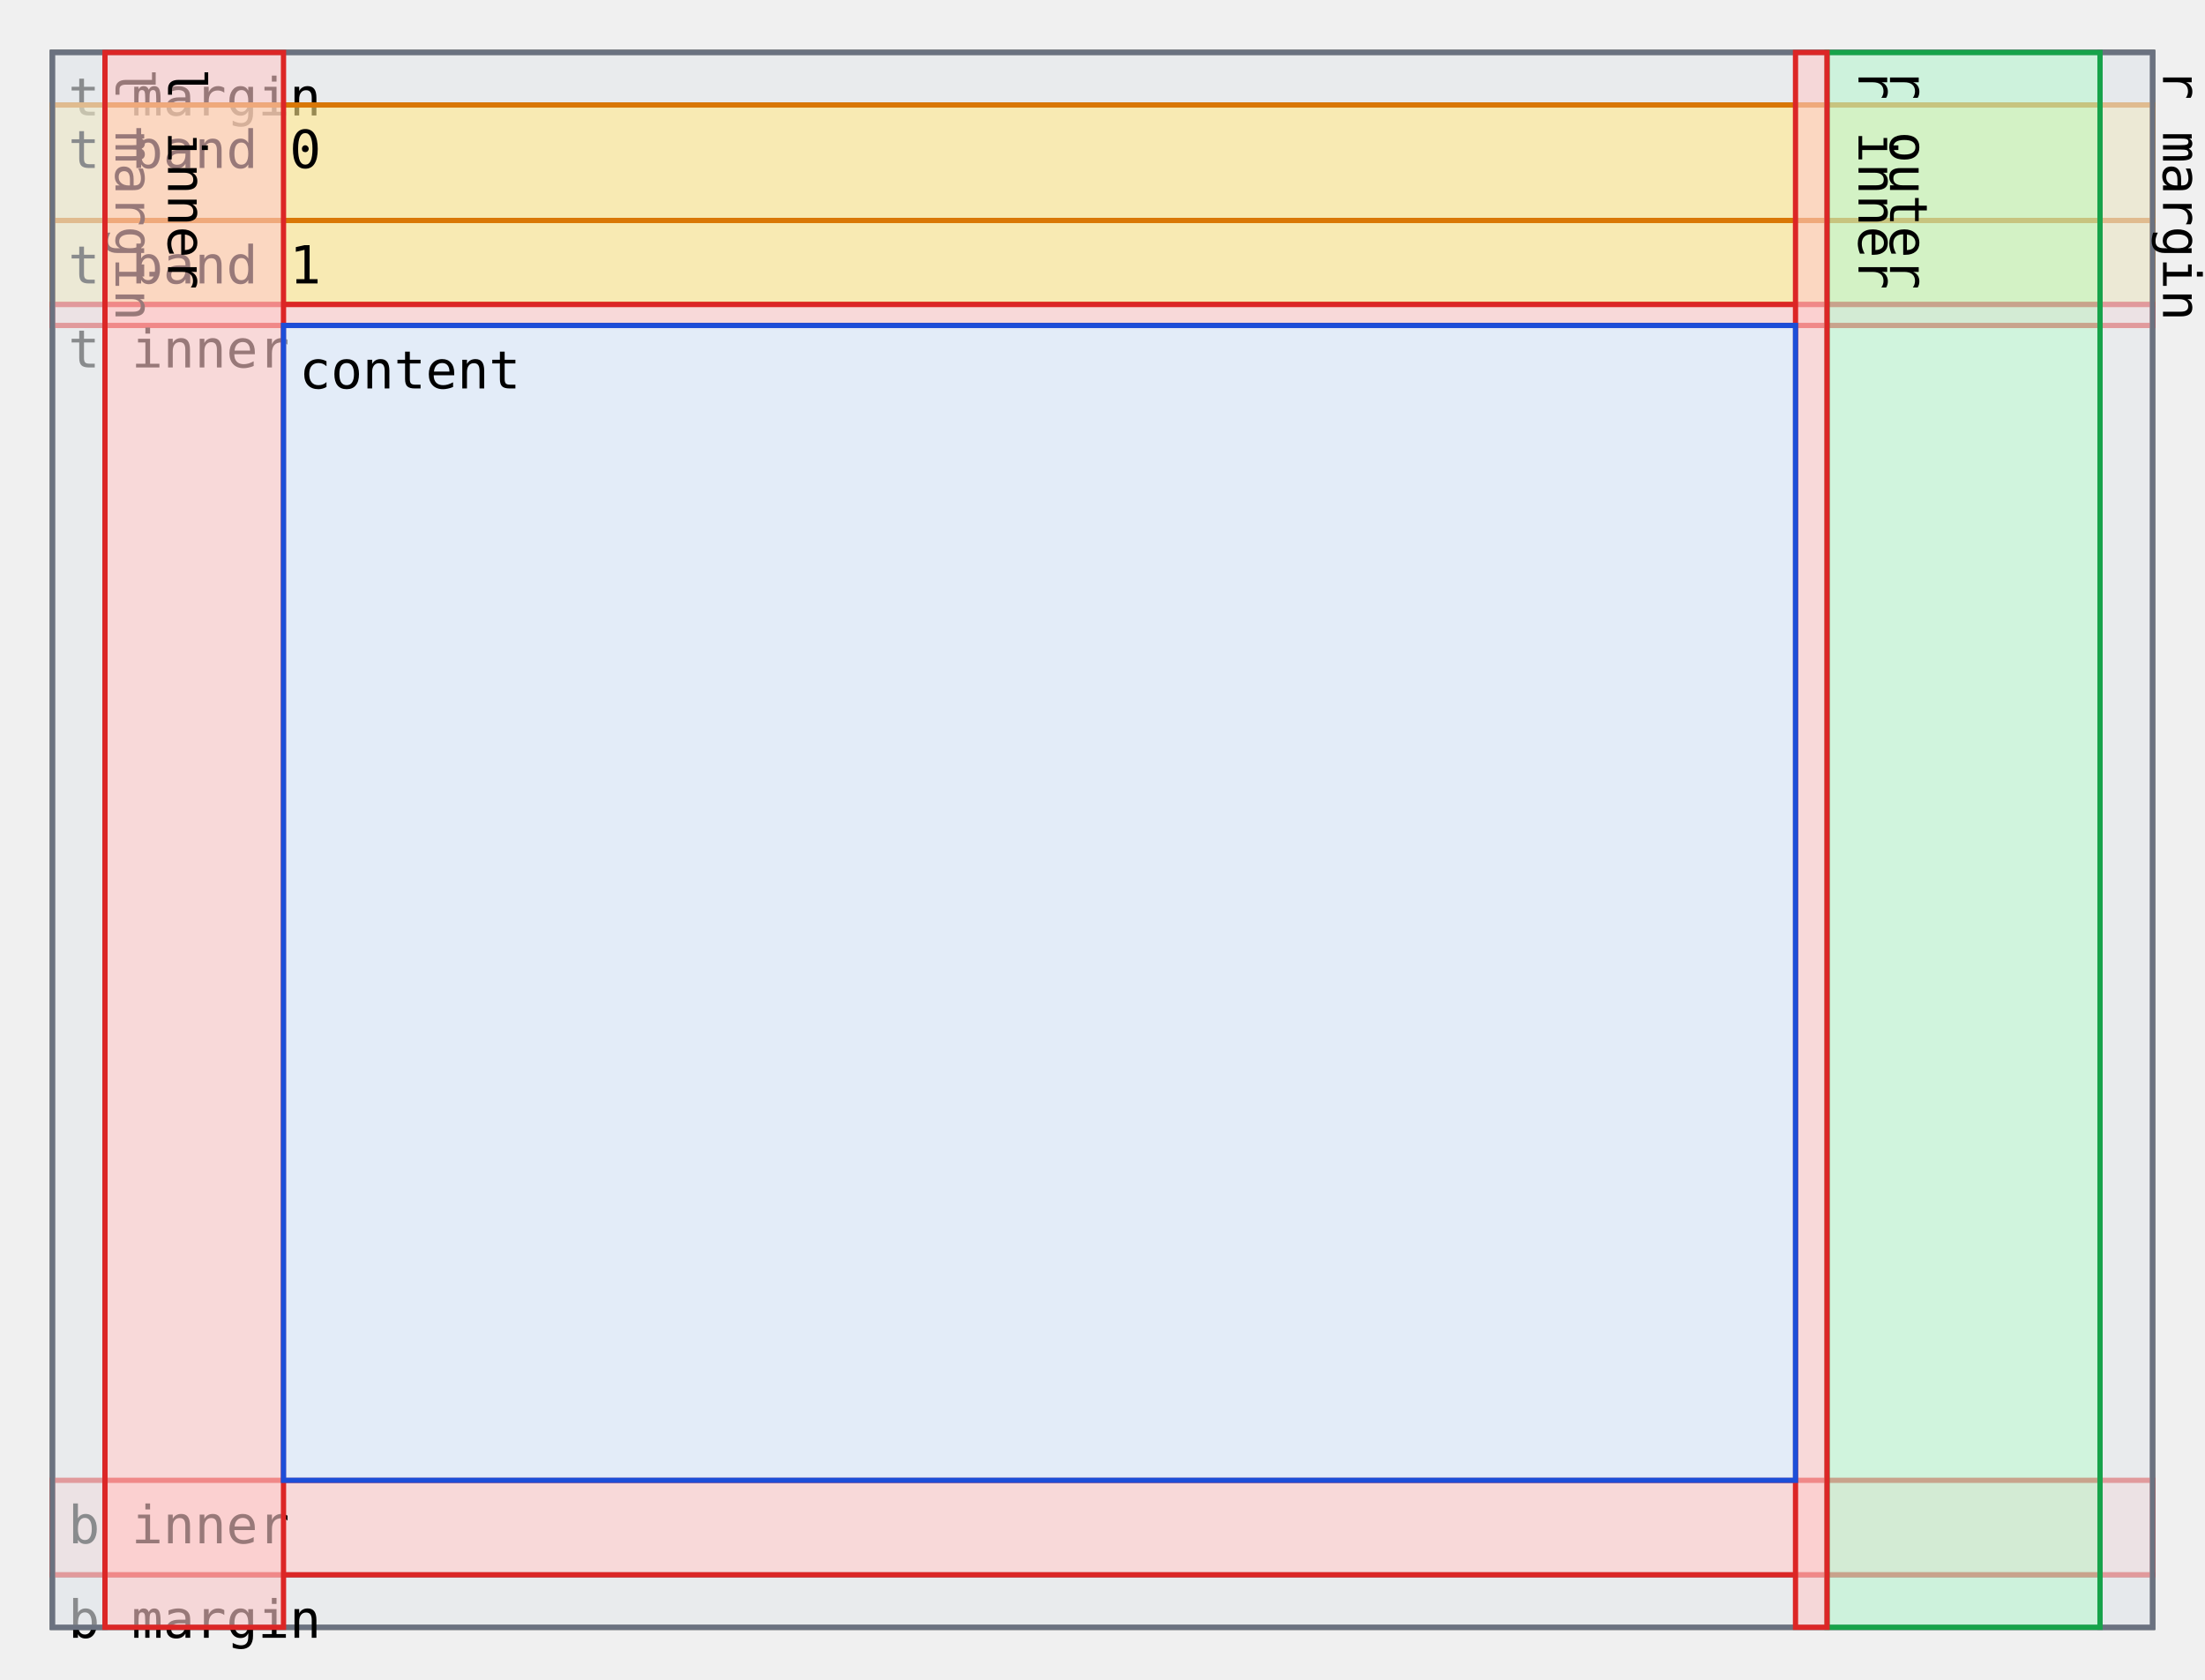
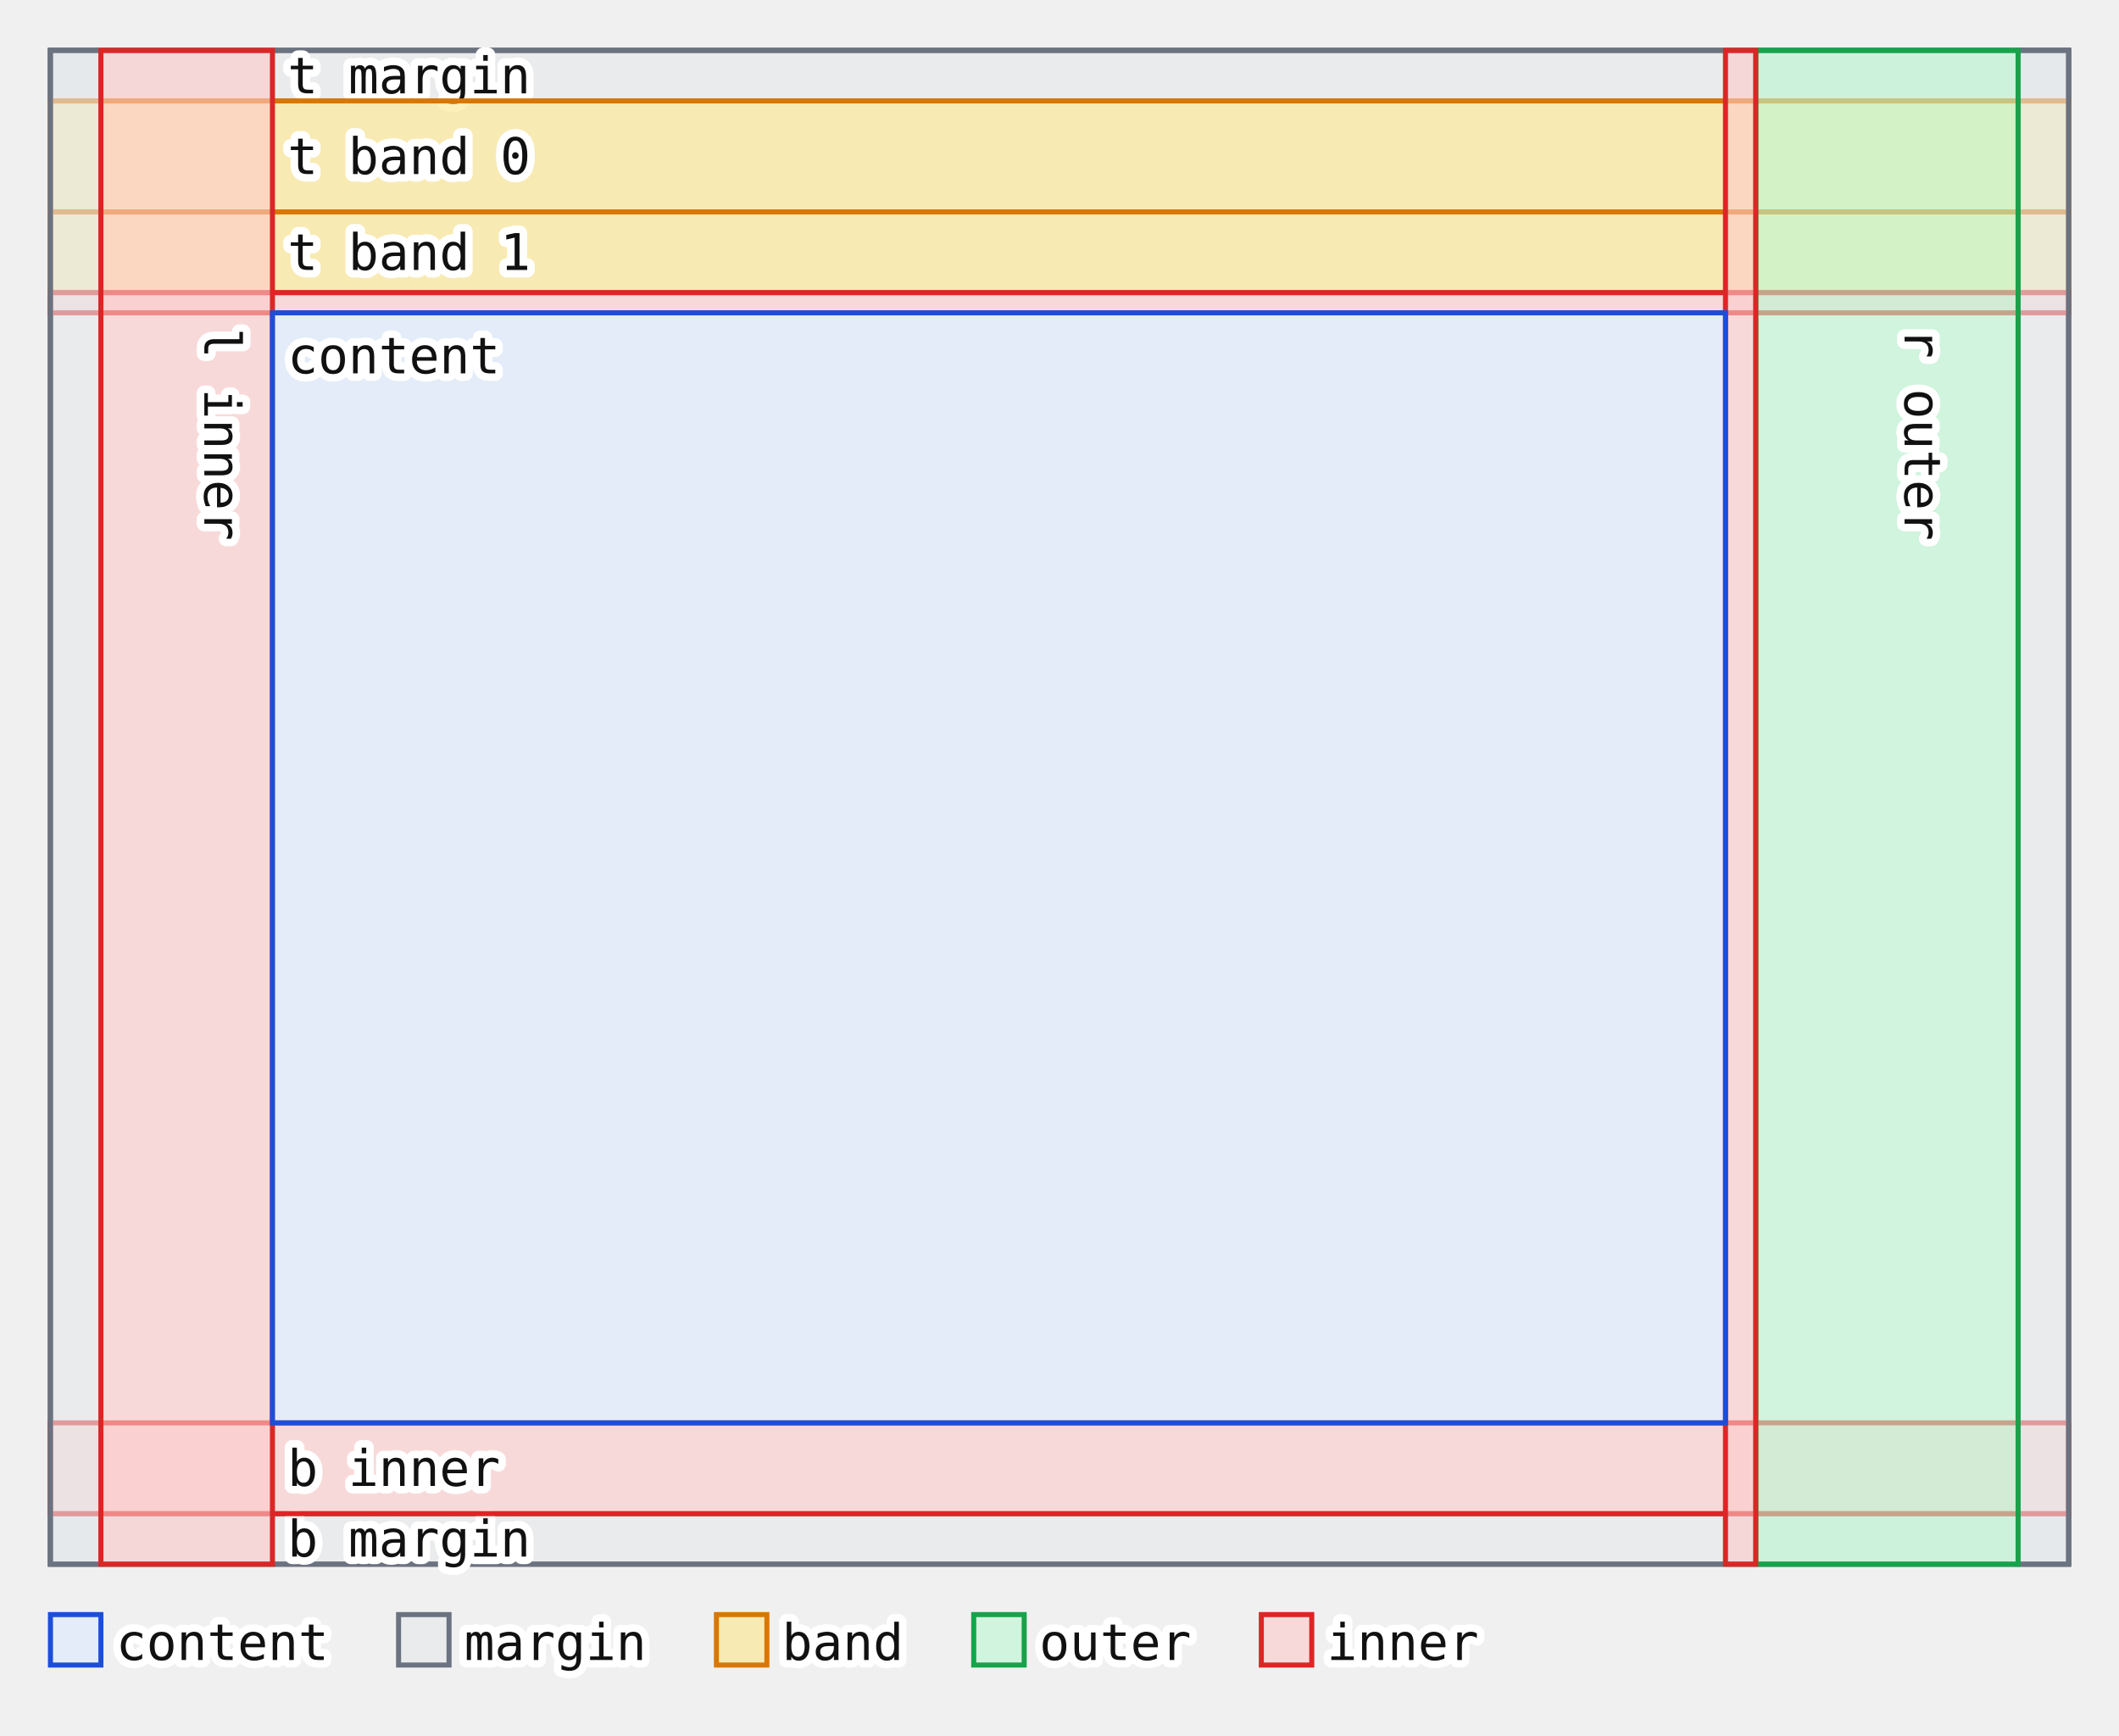
- <svg xmlns="http://www.w3.org/2000/svg" viewBox="-10 -10 420 320" font-family="monospace" font-size="10">
+ <svg xmlns="http://www.w3.org/2000/svg" viewBox="-10 -10 420 344" font-family="monospace" font-size="10">
  <rect x="0" y="0" width="400" height="300" fill="none" stroke="#111111" stroke-width="1" />
  <rect x="0" y="0" width="400" height="10" fill="#e5e7eb" fill-opacity="0.6" stroke="#6b7280" />
-   <text x="3" y="12">t margin</text>
+   <text x="47" y="8.5" fill="#111111" stroke="#ffffff" stroke-width="3" stroke-linejoin="round" paint-order="stroke">t margin</text>
  <rect x="0" y="10" width="400" height="22" fill="#fde68a" fill-opacity="0.6" stroke="#d97706" />
-   <text x="3" y="22">t band 0</text>
+   <text x="47" y="24.5" fill="#111111" stroke="#ffffff" stroke-width="3" stroke-linejoin="round" paint-order="stroke">t band 0</text>
  <rect x="0" y="32" width="400" height="16" fill="#fde68a" fill-opacity="0.6" stroke="#d97706" />
-   <text x="3" y="44">t band 1</text>
+   <text x="47" y="43.5" fill="#111111" stroke="#ffffff" stroke-width="3" stroke-linejoin="round" paint-order="stroke">t band 1</text>
  <rect x="0" y="48" width="400" height="4" fill="#fecaca" fill-opacity="0.6" stroke="#dc2626" />
-   <text x="3" y="60">t inner</text>
  <rect x="0" y="290" width="400" height="10" fill="#e5e7eb" fill-opacity="0.6" stroke="#6b7280" />
-   <text x="3" y="302">b margin</text>
+   <text x="47" y="298.5" fill="#111111" stroke="#ffffff" stroke-width="3" stroke-linejoin="round" paint-order="stroke">b margin</text>
  <rect x="0" y="272" width="400" height="18" fill="#fecaca" fill-opacity="0.6" stroke="#dc2626" />
-   <text x="3" y="284">b inner</text>
+   <text x="47" y="284.5" fill="#111111" stroke="#ffffff" stroke-width="3" stroke-linejoin="round" paint-order="stroke">b inner</text>
  <rect x="0" y="0" width="10" height="300" fill="#e5e7eb" fill-opacity="0.6" stroke="#6b7280" />
-   <text x="12" y="3" transform="rotate(90 12 3)">l margin</text>
  <rect x="10" y="0" width="34" height="300" fill="#fecaca" fill-opacity="0.6" stroke="#dc2626" />
-   <text x="22" y="3" transform="rotate(90 22 3)">l inner</text>
+   <text x="30.5" y="55" transform="rotate(90 30.5 55)" fill="#111111" stroke="#ffffff" stroke-width="3" stroke-linejoin="round" paint-order="stroke">l inner</text>
  <rect x="390" y="0" width="10" height="300" fill="#e5e7eb" fill-opacity="0.6" stroke="#6b7280" />
-   <text x="402" y="3" transform="rotate(90 402 3)">r margin</text>
  <rect x="338" y="0" width="52" height="300" fill="#bbf7d0" fill-opacity="0.6" stroke="#16a34a" />
-   <text x="350" y="3" transform="rotate(90 350 3)">r outer</text>
+   <text x="367.5" y="55" transform="rotate(90 367.5 55)" fill="#111111" stroke="#ffffff" stroke-width="3" stroke-linejoin="round" paint-order="stroke">r outer</text>
  <rect x="332" y="0" width="6" height="300" fill="#fecaca" fill-opacity="0.6" stroke="#dc2626" />
-   <text x="344" y="3" transform="rotate(90 344 3)">r inner</text>
  <rect x="44" y="52" width="288" height="220" fill="#dbeafe" fill-opacity="0.6" stroke="#1d4ed8" />
-   <text x="47" y="64">content</text>
+   <text x="47" y="64" fill="#111111" stroke="#ffffff" stroke-width="3" stroke-linejoin="round" paint-order="stroke">content</text>
+   <rect x="0" y="310" width="10" height="10" fill="#dbeafe" fill-opacity="0.6" stroke="#1d4ed8" />
+   <text x="13" y="319" fill="#111111" stroke="#ffffff" stroke-width="3" stroke-linejoin="round" paint-order="stroke">content</text>
+   <rect x="69" y="310" width="10" height="10" fill="#e5e7eb" fill-opacity="0.6" stroke="#6b7280" />
+   <text x="82" y="319" fill="#111111" stroke="#ffffff" stroke-width="3" stroke-linejoin="round" paint-order="stroke">margin</text>
+   <rect x="132" y="310" width="10" height="10" fill="#fde68a" fill-opacity="0.6" stroke="#d97706" />
+   <text x="145" y="319" fill="#111111" stroke="#ffffff" stroke-width="3" stroke-linejoin="round" paint-order="stroke">band</text>
+   <rect x="183" y="310" width="10" height="10" fill="#bbf7d0" fill-opacity="0.6" stroke="#16a34a" />
+   <text x="196" y="319" fill="#111111" stroke="#ffffff" stroke-width="3" stroke-linejoin="round" paint-order="stroke">outer</text>
+   <rect x="240" y="310" width="10" height="10" fill="#fecaca" fill-opacity="0.6" stroke="#dc2626" />
+   <text x="253" y="319" fill="#111111" stroke="#ffffff" stroke-width="3" stroke-linejoin="round" paint-order="stroke">inner</text>
</svg>
